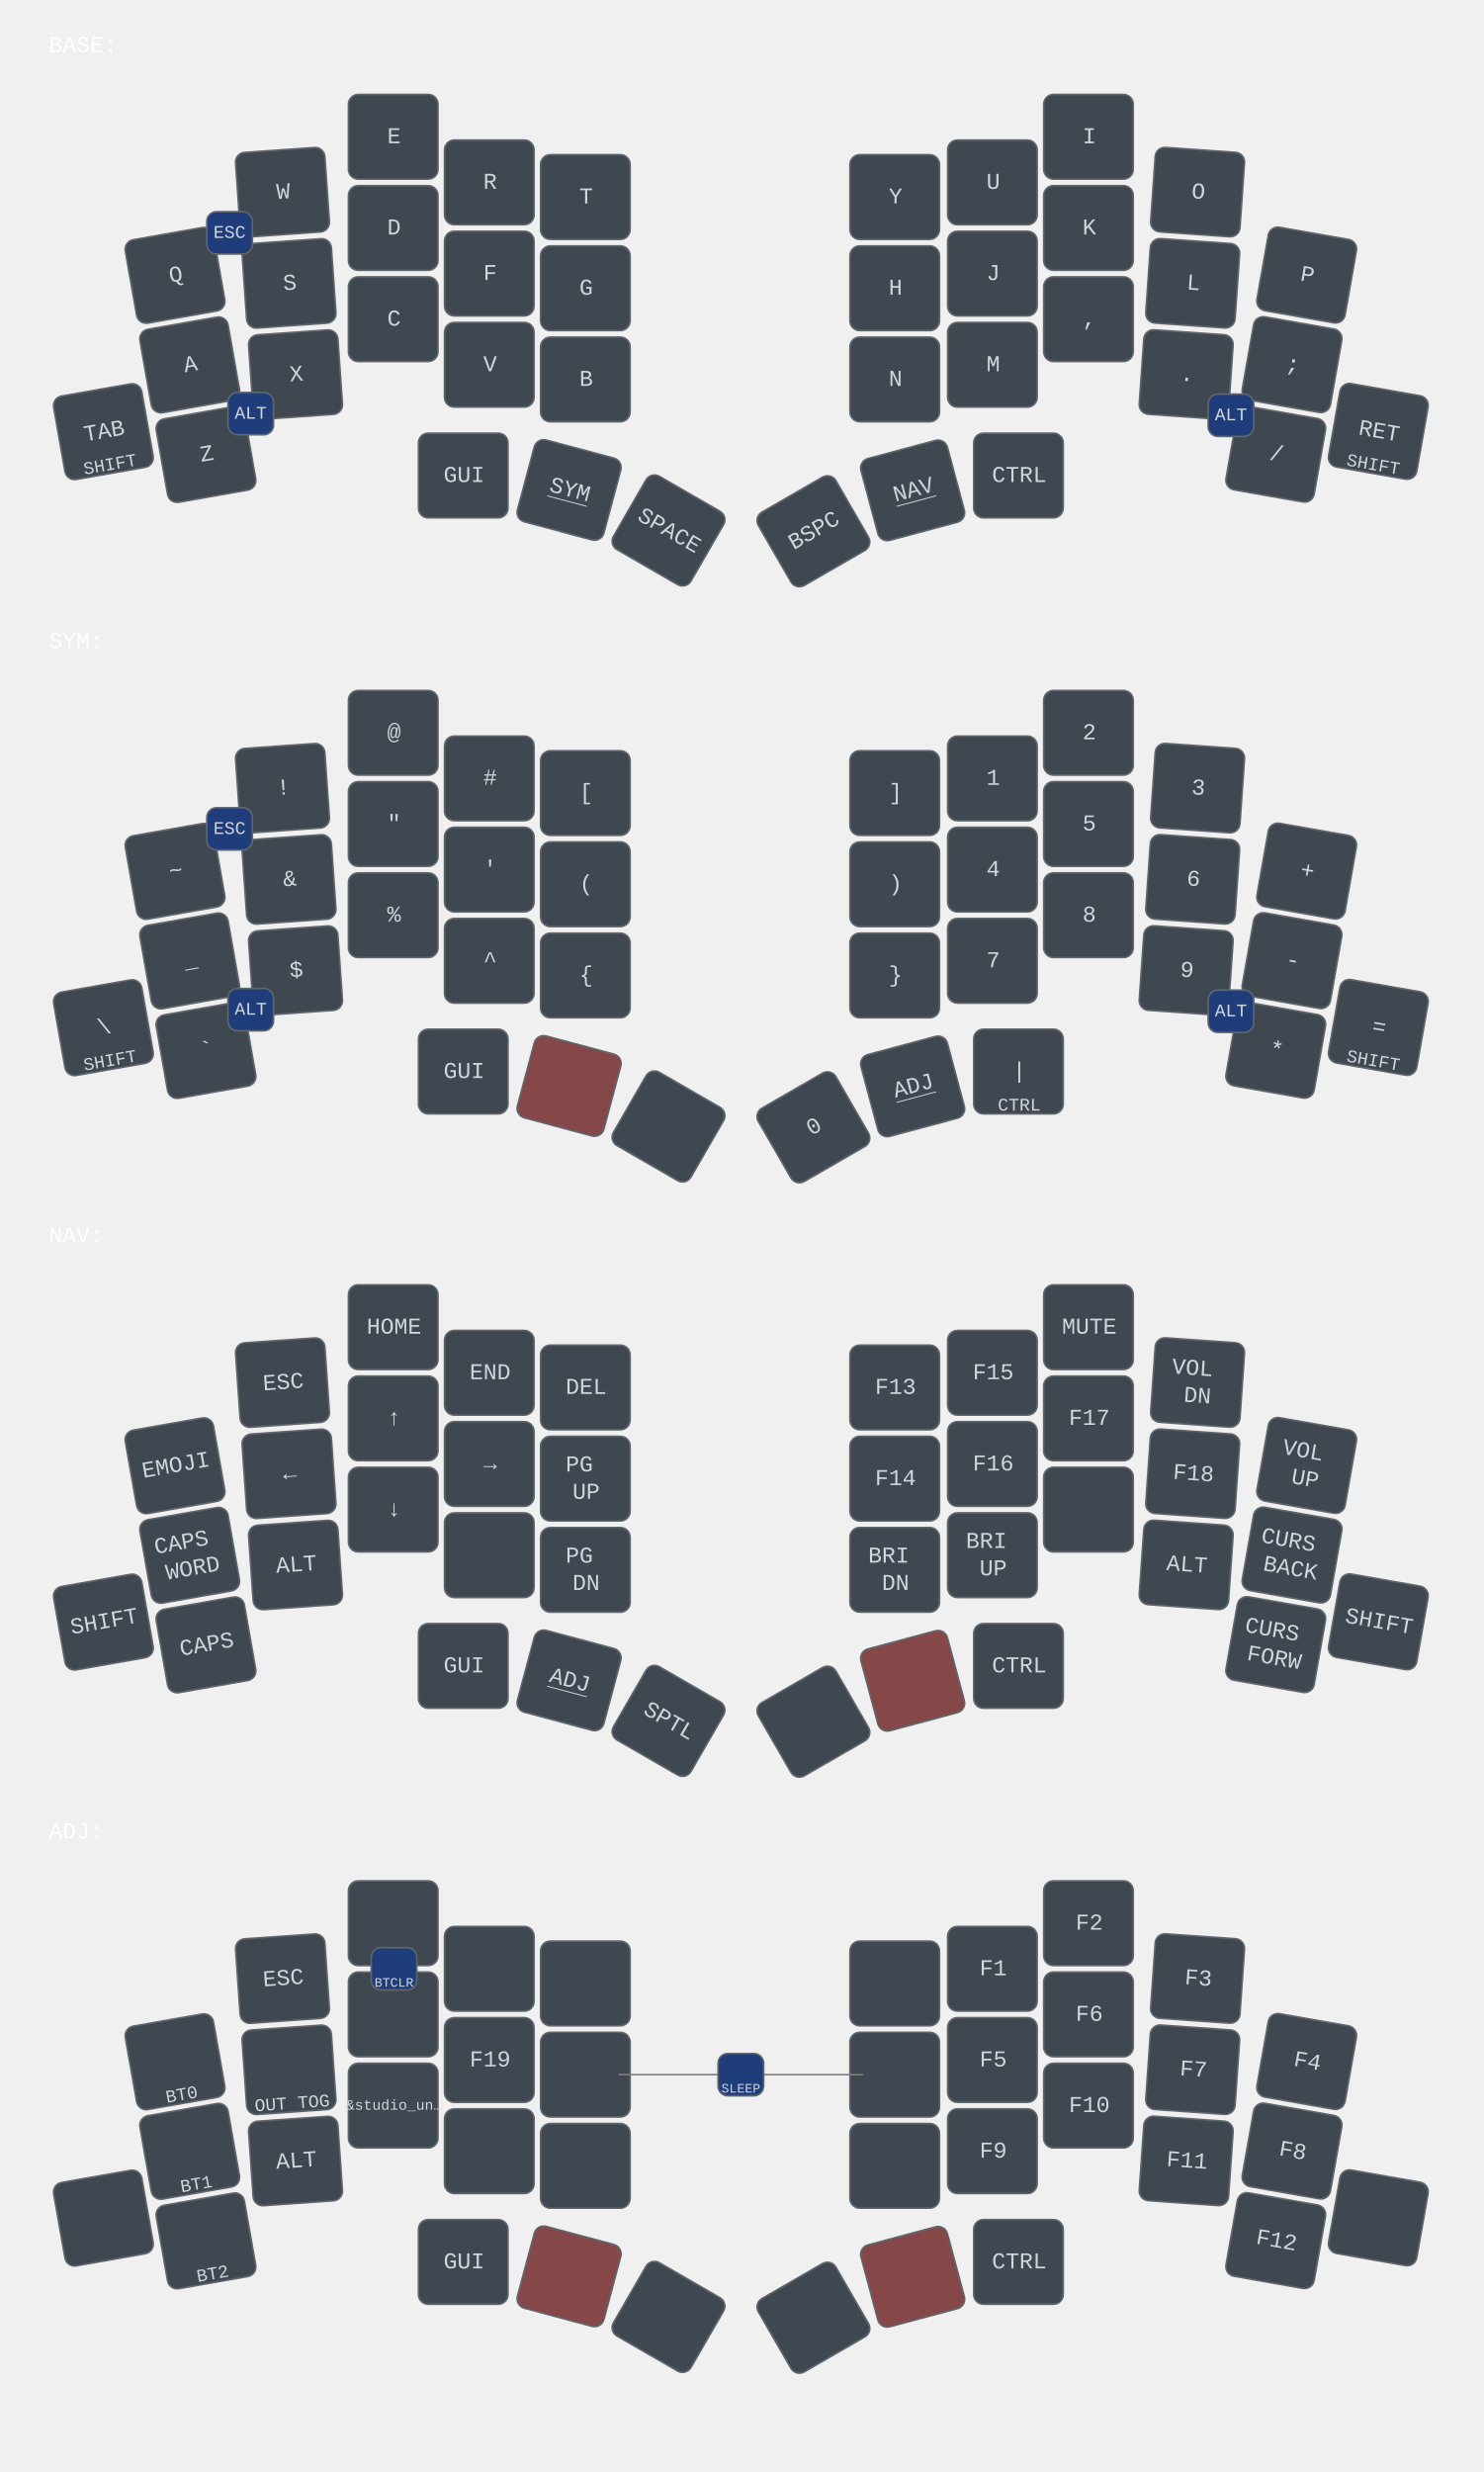
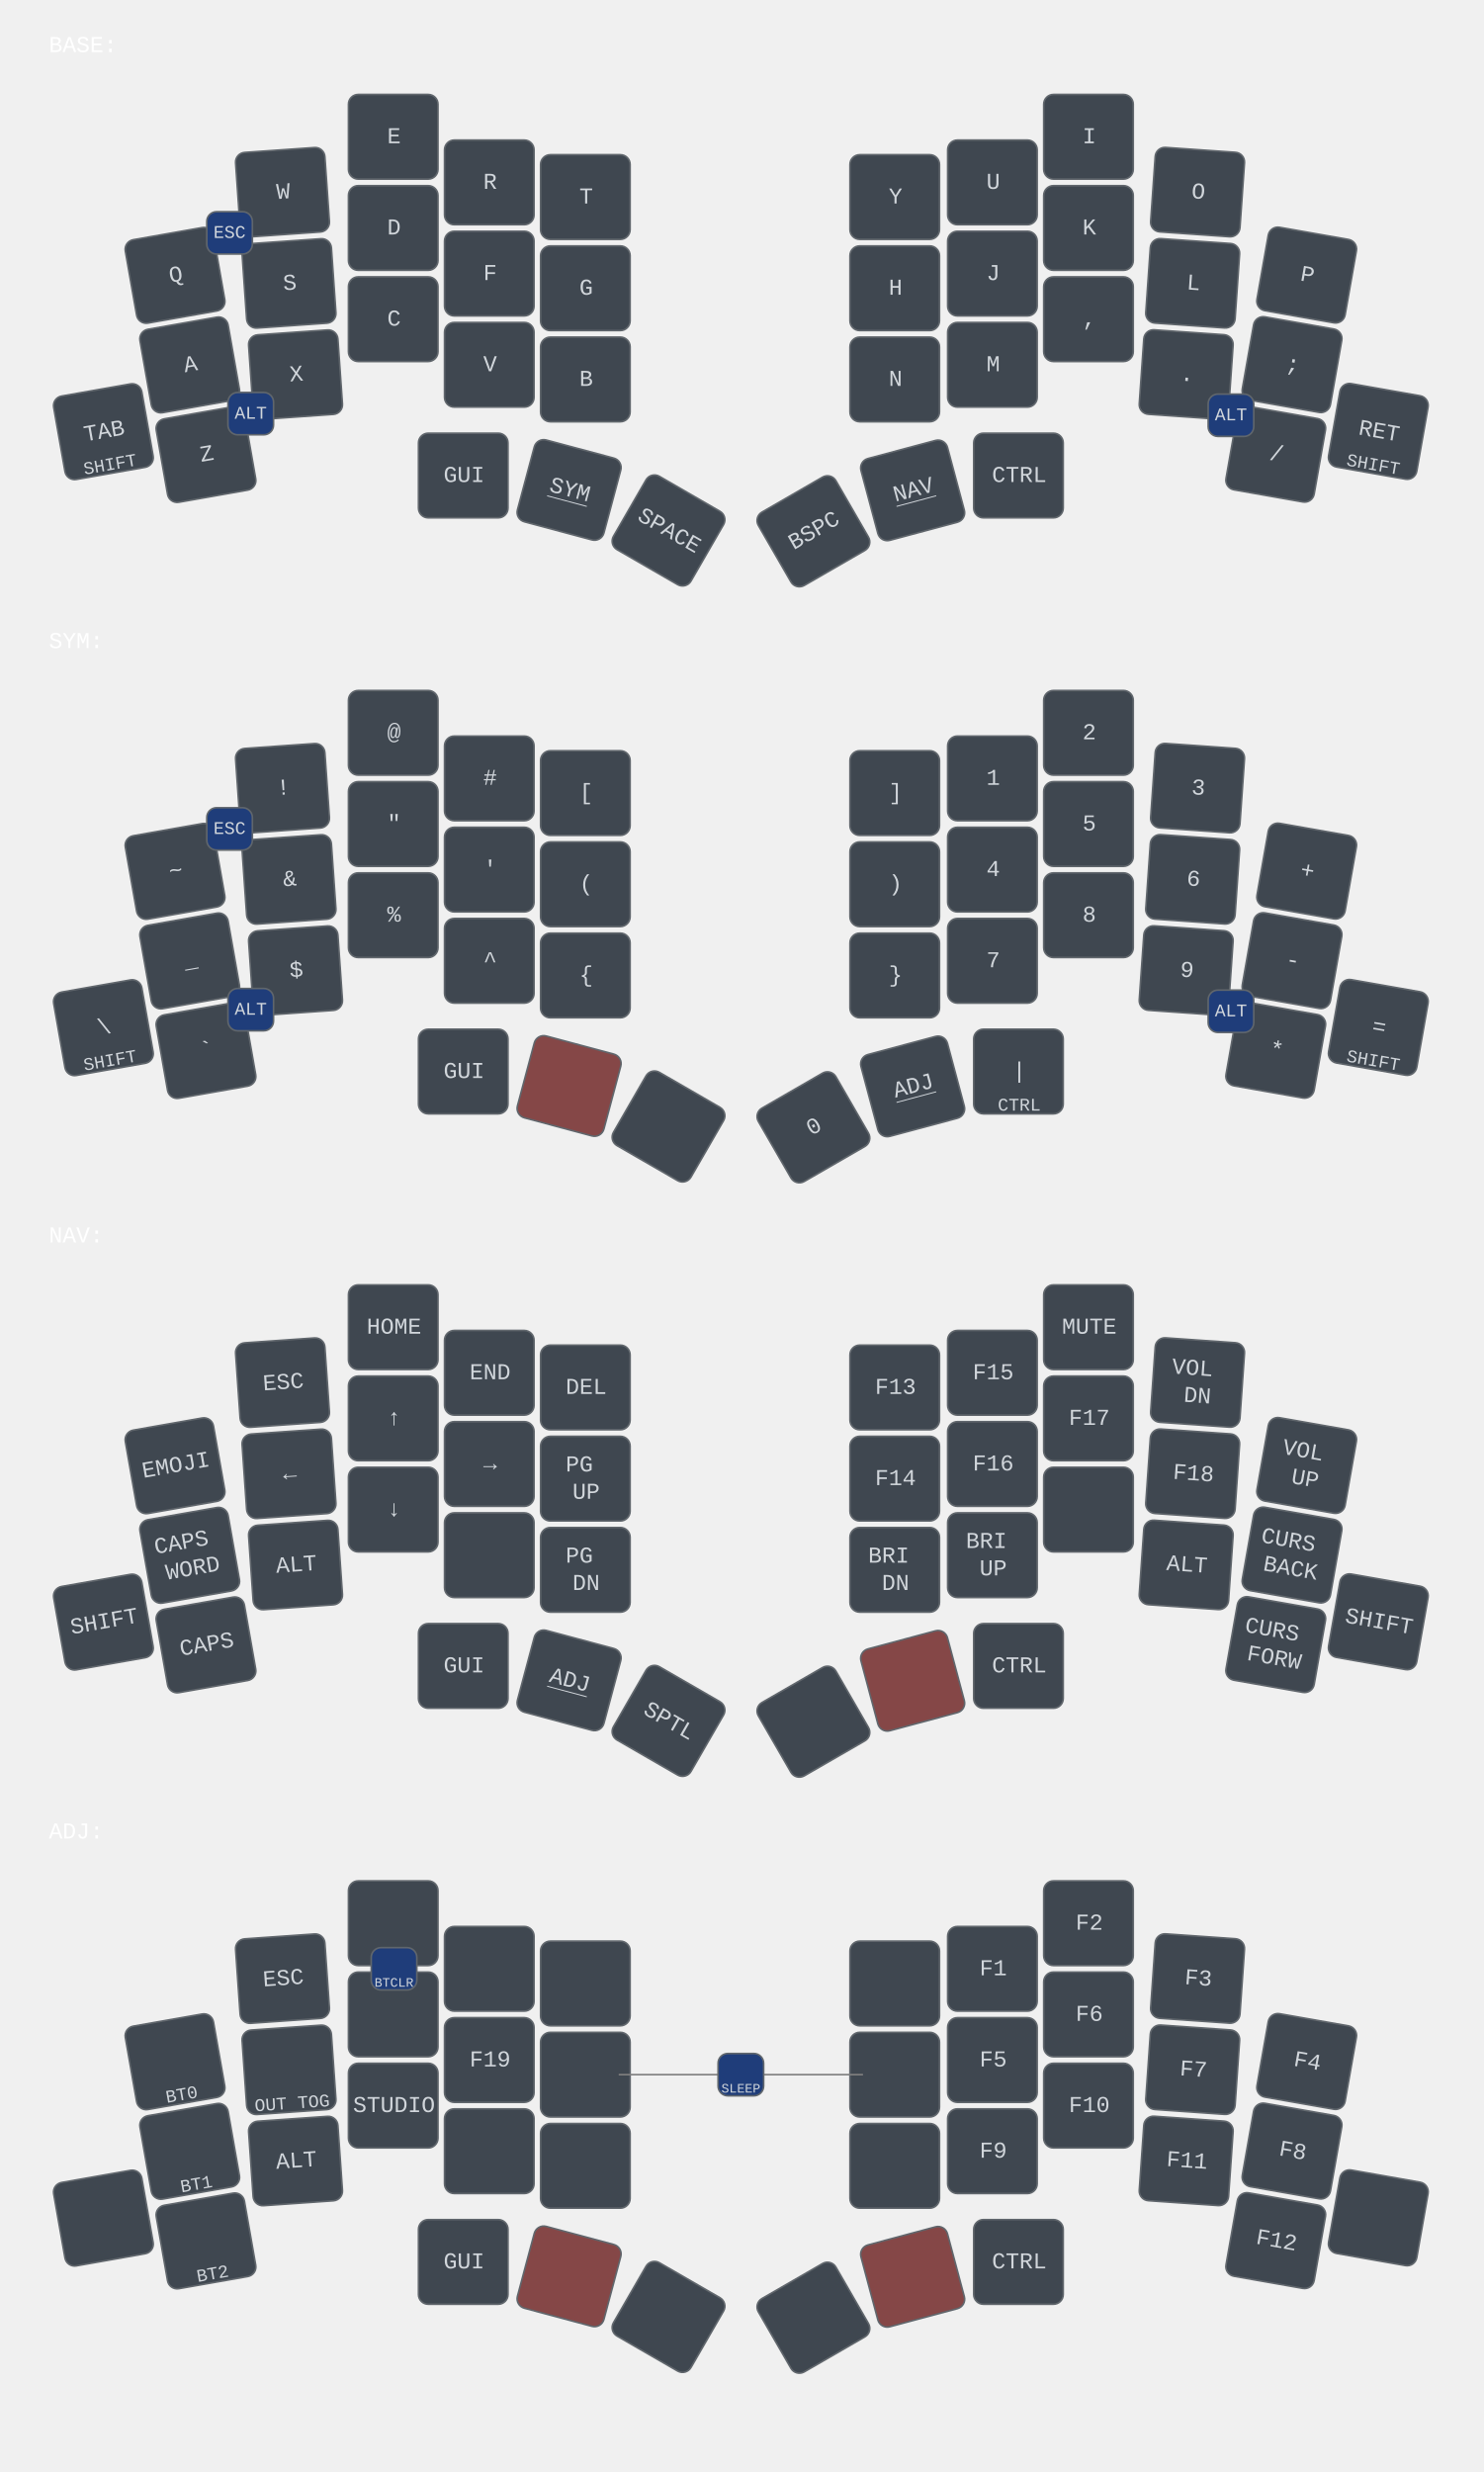
<svg xmlns="http://www.w3.org/2000/svg" width="911" height="1518" viewBox="0 0 911 1518" class="keymap">
  <style>/* inherit to force styles through use tags */
svg path {
    fill: inherit;
}

/* font and background color specifications */
svg.keymap {
    font-family: SFMono-Regular,Consolas,Liberation Mono,Menlo,monospace;
    font-size: 14px;
    font-kerning: normal;
    text-rendering: optimizeLegibility;
    fill: #24292e;
}

/* default key styling */
rect.key {
    fill: #f6f8fa;
}

rect.key, rect.combo {
    stroke: #c9cccf;
    stroke-width: 1;
}

/* default key side styling, only used is draw_key_sides is set */
rect.side {
    filter: brightness(90%);
}

/* color accent for combo boxes */
rect.combo, rect.combo-separate {
    fill: #cdf;
}

/* color accent for held keys */
rect.held, rect.combo.held {
    fill: #fdd;
}

/* color accent for ghost (optional) keys */
rect.ghost, rect.combo.ghost {
    stroke-dasharray: 4, 4;
    stroke-width: 2;
}

text {
    text-anchor: middle;
    dominant-baseline: middle;
}

/* styling for layer labels */
text.label {
    font-weight: bold;
    text-anchor: start;
    stroke: white;
    stroke-width: 4;
    paint-order: stroke;
}

/* styling for optional footer */
text.footer {
    text-anchor: end;
    dominant-baseline: auto;
    stroke: white;
    stroke-width: 4;
    paint-order: stroke;
}

/* styling for combo tap, and key non-tap label text */
text.combo, text.hold, text.shifted, text.left, text.right {
    font-size: 11px;
}

text.hold {
    text-anchor: middle;
    dominant-baseline: auto;
}

text.shifted {
    text-anchor: middle;
    dominant-baseline: hanging;
}

text.left {
    text-anchor: start;
}

text.right {
    text-anchor: end;
}

text.layer-activator {
    text-decoration: underline;
}

/* styling for hold/shifted label text in combo box */
text.combo.hold, text.combo.shifted, text.combo.left, text.combo.right {
    font-size: 8px;
}

/* lighter symbol for transparent keys */
text.trans {
    fill: #7b7e81;
}

/* styling for combo dendrons */
path.combo {
    stroke-width: 1;
    stroke: gray;
    fill: none;
}

/* Start Tabler Icons Cleanup */
/* cannot use height/width with glyphs */
.icon-tabler &gt; path {
    fill: inherit;
    stroke: inherit;
    stroke-width: 2;
}
/* hide tabler's default box */
.icon-tabler &gt; path[stroke="none"][fill="none"] {
    visibility: hidden;
}
/* End Tabler Icons Cleanup */

svg.keymap { fill: #d1d6db; }
rect.key { fill: #3f4750; }
rect.key, rect.combo { stroke: #60666c; }
rect.combo, rect.combo-separate { fill: #1f3d7a; }
rect.held, rect.combo.held { fill: #854747; }
text.label, text.footer { stroke: black; }
text.trans { fill: #7e8184; }
path.combo { stroke: #7f7f7f; }

text.label, text.footer {
  stroke: none;
  fill: #FFF;
  font-weight: 500; 
  paint-order: normal;
}
</style>
  <g transform="translate(30, 0)" class="layer-BASE">
    <text x="0" y="28" class="label" id="BASE">BASE:</text>
    <g transform="translate(0, 56)">
      <g transform="translate(78, 113) rotate(-10.0)" class="key keypos-0">
        <rect rx="6" ry="6" x="-28" y="-26" width="55" height="52" class="key" />
        <text x="0" y="0" class="key tap">Q</text>
      </g>
      <g transform="translate(144, 62) rotate(-4.0)" class="key keypos-1">
        <rect rx="6" ry="6" x="-28" y="-26" width="55" height="52" class="key" />
        <text x="0" y="0" class="key tap">W</text>
      </g>
      <g transform="translate(212, 28)" class="key keypos-2">
        <rect rx="6" ry="6" x="-28" y="-26" width="55" height="52" class="key" />
        <text x="0" y="0" class="key tap">E</text>
      </g>
      <g transform="translate(271, 56)" class="key keypos-3">
        <rect rx="6" ry="6" x="-28" y="-26" width="55" height="52" class="key" />
        <text x="0" y="0" class="key tap">R</text>
      </g>
      <g transform="translate(330, 65)" class="key keypos-4">
        <rect rx="6" ry="6" x="-28" y="-26" width="55" height="52" class="key" />
        <text x="0" y="0" class="key tap">T</text>
      </g>
      <g transform="translate(520, 65)" class="key keypos-5">
        <rect rx="6" ry="6" x="-28" y="-26" width="55" height="52" class="key" />
        <text x="0" y="0" class="key tap">Y</text>
      </g>
      <g transform="translate(580, 56)" class="key keypos-6">
        <rect rx="6" ry="6" x="-28" y="-26" width="55" height="52" class="key" />
        <text x="0" y="0" class="key tap">U</text>
      </g>
      <g transform="translate(639, 28)" class="key keypos-7">
        <rect rx="6" ry="6" x="-28" y="-26" width="55" height="52" class="key" />
        <text x="0" y="0" class="key tap">I</text>
      </g>
      <g transform="translate(706, 62) rotate(4.0)" class="key keypos-8">
        <rect rx="6" ry="6" x="-28" y="-26" width="55" height="52" class="key" />
        <text x="0" y="0" class="key tap">O</text>
      </g>
      <g transform="translate(773, 113) rotate(10.0)" class="key keypos-9">
        <rect rx="6" ry="6" x="-28" y="-26" width="55" height="52" class="key" />
        <text x="0" y="0" class="key tap">P</text>
      </g>
      <g transform="translate(87, 168) rotate(-10.0)" class="key keypos-10">
        <rect rx="6" ry="6" x="-28" y="-26" width="55" height="52" class="key" />
        <text x="0" y="0" class="key tap">A</text>
      </g>
      <g transform="translate(148, 118) rotate(-4.0)" class="key keypos-11">
        <rect rx="6" ry="6" x="-28" y="-26" width="55" height="52" class="key" />
        <text x="0" y="0" class="key tap">S</text>
      </g>
      <g transform="translate(212, 84)" class="key keypos-12">
        <rect rx="6" ry="6" x="-28" y="-26" width="55" height="52" class="key" />
        <text x="0" y="0" class="key tap">D</text>
      </g>
      <g transform="translate(271, 112)" class="key keypos-13">
        <rect rx="6" ry="6" x="-28" y="-26" width="55" height="52" class="key" />
        <text x="0" y="0" class="key tap">F</text>
      </g>
      <g transform="translate(330, 121)" class="key keypos-14">
        <rect rx="6" ry="6" x="-28" y="-26" width="55" height="52" class="key" />
        <text x="0" y="0" class="key tap">G</text>
      </g>
      <g transform="translate(520, 121)" class="key keypos-15">
        <rect rx="6" ry="6" x="-28" y="-26" width="55" height="52" class="key" />
        <text x="0" y="0" class="key tap">H</text>
      </g>
      <g transform="translate(580, 112)" class="key keypos-16">
        <rect rx="6" ry="6" x="-28" y="-26" width="55" height="52" class="key" />
        <text x="0" y="0" class="key tap">J</text>
      </g>
      <g transform="translate(639, 84)" class="key keypos-17">
        <rect rx="6" ry="6" x="-28" y="-26" width="55" height="52" class="key" />
        <text x="0" y="0" class="key tap">K</text>
      </g>
      <g transform="translate(703, 118) rotate(4.0)" class="key keypos-18">
        <rect rx="6" ry="6" x="-28" y="-26" width="55" height="52" class="key" />
        <text x="0" y="0" class="key tap">L</text>
      </g>
      <g transform="translate(764, 168) rotate(10.0)" class="key keypos-19">
        <rect rx="6" ry="6" x="-28" y="-26" width="55" height="52" class="key" />
        <text x="0" y="0" class="key tap">;</text>
      </g>
      <g transform="translate(34, 209) rotate(-10.0)" class="key keypos-20">
        <rect rx="6" ry="6" x="-28" y="-26" width="55" height="52" class="key" />
        <text x="0" y="0" class="key tap">TAB</text>
        <text x="0" y="24" class="key hold">SHIFT</text>
      </g>
      <g transform="translate(97, 223) rotate(-10.0)" class="key keypos-21">
        <rect rx="6" ry="6" x="-28" y="-26" width="55" height="52" class="key" />
        <text x="0" y="0" class="key tap">Z</text>
      </g>
      <g transform="translate(152, 174) rotate(-4.0)" class="key keypos-22">
        <rect rx="6" ry="6" x="-28" y="-26" width="55" height="52" class="key" />
        <text x="0" y="0" class="key tap">X</text>
      </g>
      <g transform="translate(212, 140)" class="key keypos-23">
        <rect rx="6" ry="6" x="-28" y="-26" width="55" height="52" class="key" />
        <text x="0" y="0" class="key tap">C</text>
      </g>
      <g transform="translate(271, 168)" class="key keypos-24">
        <rect rx="6" ry="6" x="-28" y="-26" width="55" height="52" class="key" />
        <text x="0" y="0" class="key tap">V</text>
      </g>
      <g transform="translate(330, 177)" class="key keypos-25">
        <rect rx="6" ry="6" x="-28" y="-26" width="55" height="52" class="key" />
        <text x="0" y="0" class="key tap">B</text>
      </g>
      <g transform="translate(520, 177)" class="key keypos-26">
        <rect rx="6" ry="6" x="-28" y="-26" width="55" height="52" class="key" />
        <text x="0" y="0" class="key tap">N</text>
      </g>
      <g transform="translate(580, 168)" class="key keypos-27">
        <rect rx="6" ry="6" x="-28" y="-26" width="55" height="52" class="key" />
        <text x="0" y="0" class="key tap">M</text>
      </g>
      <g transform="translate(639, 140)" class="key keypos-28">
        <rect rx="6" ry="6" x="-28" y="-26" width="55" height="52" class="key" />
        <text x="0" y="0" class="key tap">,</text>
      </g>
      <g transform="translate(699, 174) rotate(4.0)" class="key keypos-29">
        <rect rx="6" ry="6" x="-28" y="-26" width="55" height="52" class="key" />
        <text x="0" y="0" class="key tap">.</text>
      </g>
      <g transform="translate(754, 223) rotate(10.0)" class="key keypos-30">
        <rect rx="6" ry="6" x="-28" y="-26" width="55" height="52" class="key" />
        <text x="0" y="0" class="key tap">/</text>
      </g>
      <g transform="translate(817, 209) rotate(10.0)" class="key keypos-31">
        <rect rx="6" ry="6" x="-28" y="-26" width="55" height="52" class="key" />
        <text x="0" y="0" class="key tap">RET</text>
        <text x="0" y="24" class="key hold">SHIFT</text>
      </g>
      <g transform="translate(255, 236)" class="key keypos-32">
        <rect rx="6" ry="6" x="-28" y="-26" width="55" height="52" class="key" />
        <text x="0" y="0" class="key tap">GUI</text>
      </g>
      <g transform="translate(320, 245) rotate(15.0)" class="key keypos-33">
        <rect rx="6" ry="6" x="-28" y="-26" width="55" height="52" class="key" />
        <a href="#SYM">
          <text x="0" y="0" class="key tap layer-activator">SYM</text>
        </a>
      </g>
      <g transform="translate(381, 270) rotate(30.0)" class="key keypos-34">
        <rect rx="6" ry="6" x="-28" y="-26" width="55" height="52" class="key" />
        <text x="0" y="0" class="key tap">SPACE</text>
      </g>
      <g transform="translate(470, 270) rotate(-30.0)" class="key keypos-35">
        <rect rx="6" ry="6" x="-28" y="-26" width="55" height="52" class="key" />
        <text x="0" y="0" class="key tap">BSPC</text>
      </g>
      <g transform="translate(531, 245) rotate(-15.0)" class="key keypos-36">
        <rect rx="6" ry="6" x="-28" y="-26" width="55" height="52" class="key" />
        <a href="#NAV">
          <text x="0" y="0" class="key tap layer-activator">NAV</text>
        </a>
      </g>
      <g transform="translate(596, 236)" class="key keypos-37">
        <rect rx="6" ry="6" x="-28" y="-26" width="55" height="52" class="key" />
        <text x="0" y="0" class="key tap">CTRL</text>
      </g>
      <g class="combo combopos-0">
        <rect rx="6" ry="6" x="97" y="74" width="28" height="26" class="combo" />
        <text x="111" y="87" class="combo tap">ESC</text>
      </g>
      <g class="combo combopos-1">
        <rect rx="6" ry="6" x="110" y="185" width="28" height="26" class="combo" />
        <text x="124" y="198" class="combo tap">ALT</text>
      </g>
      <g class="combo combopos-2">
        <rect rx="6" ry="6" x="712" y="186" width="28" height="26" class="combo" />
        <text x="726" y="199" class="combo tap">ALT</text>
      </g>
    </g>
  </g>
  <g transform="translate(30, 366)" class="layer-SYM">
    <text x="0" y="28" class="label" id="SYM">SYM:</text>
    <g transform="translate(0, 56)">
      <g transform="translate(78, 113) rotate(-10.0)" class="key keypos-0">
        <rect rx="6" ry="6" x="-28" y="-26" width="55" height="52" class="key" />
        <text x="0" y="0" class="key tap">~</text>
      </g>
      <g transform="translate(144, 62) rotate(-4.0)" class="key keypos-1">
        <rect rx="6" ry="6" x="-28" y="-26" width="55" height="52" class="key" />
        <text x="0" y="0" class="key tap">!</text>
      </g>
      <g transform="translate(212, 28)" class="key keypos-2">
        <rect rx="6" ry="6" x="-28" y="-26" width="55" height="52" class="key" />
        <text x="0" y="0" class="key tap">@</text>
      </g>
      <g transform="translate(271, 56)" class="key keypos-3">
        <rect rx="6" ry="6" x="-28" y="-26" width="55" height="52" class="key" />
        <text x="0" y="0" class="key tap">#</text>
      </g>
      <g transform="translate(330, 65)" class="key keypos-4">
        <rect rx="6" ry="6" x="-28" y="-26" width="55" height="52" class="key" />
        <text x="0" y="0" class="key tap">[</text>
      </g>
      <g transform="translate(520, 65)" class="key keypos-5">
        <rect rx="6" ry="6" x="-28" y="-26" width="55" height="52" class="key" />
        <text x="0" y="0" class="key tap">]</text>
      </g>
      <g transform="translate(580, 56)" class="key keypos-6">
        <rect rx="6" ry="6" x="-28" y="-26" width="55" height="52" class="key" />
        <text x="0" y="0" class="key tap">1</text>
      </g>
      <g transform="translate(639, 28)" class="key keypos-7">
        <rect rx="6" ry="6" x="-28" y="-26" width="55" height="52" class="key" />
        <text x="0" y="0" class="key tap">2</text>
      </g>
      <g transform="translate(706, 62) rotate(4.0)" class="key keypos-8">
        <rect rx="6" ry="6" x="-28" y="-26" width="55" height="52" class="key" />
        <text x="0" y="0" class="key tap">3</text>
      </g>
      <g transform="translate(773, 113) rotate(10.0)" class="key keypos-9">
        <rect rx="6" ry="6" x="-28" y="-26" width="55" height="52" class="key" />
        <text x="0" y="0" class="key tap">+</text>
      </g>
      <g transform="translate(87, 168) rotate(-10.0)" class="key keypos-10">
        <rect rx="6" ry="6" x="-28" y="-26" width="55" height="52" class="key" />
        <text x="0" y="0" class="key tap">_</text>
      </g>
      <g transform="translate(148, 118) rotate(-4.0)" class="key keypos-11">
        <rect rx="6" ry="6" x="-28" y="-26" width="55" height="52" class="key" />
        <text x="0" y="0" class="key tap">&amp;</text>
      </g>
      <g transform="translate(212, 84)" class="key keypos-12">
        <rect rx="6" ry="6" x="-28" y="-26" width="55" height="52" class="key" />
        <text x="0" y="0" class="key tap">"</text>
      </g>
      <g transform="translate(271, 112)" class="key keypos-13">
        <rect rx="6" ry="6" x="-28" y="-26" width="55" height="52" class="key" />
        <text x="0" y="0" class="key tap">'</text>
      </g>
      <g transform="translate(330, 121)" class="key keypos-14">
        <rect rx="6" ry="6" x="-28" y="-26" width="55" height="52" class="key" />
        <text x="0" y="0" class="key tap">(</text>
      </g>
      <g transform="translate(520, 121)" class="key keypos-15">
        <rect rx="6" ry="6" x="-28" y="-26" width="55" height="52" class="key" />
        <text x="0" y="0" class="key tap">)</text>
      </g>
      <g transform="translate(580, 112)" class="key keypos-16">
        <rect rx="6" ry="6" x="-28" y="-26" width="55" height="52" class="key" />
        <text x="0" y="0" class="key tap">4</text>
      </g>
      <g transform="translate(639, 84)" class="key keypos-17">
        <rect rx="6" ry="6" x="-28" y="-26" width="55" height="52" class="key" />
        <text x="0" y="0" class="key tap">5</text>
      </g>
      <g transform="translate(703, 118) rotate(4.0)" class="key keypos-18">
        <rect rx="6" ry="6" x="-28" y="-26" width="55" height="52" class="key" />
        <text x="0" y="0" class="key tap">6</text>
      </g>
      <g transform="translate(764, 168) rotate(10.0)" class="key keypos-19">
        <rect rx="6" ry="6" x="-28" y="-26" width="55" height="52" class="key" />
        <text x="0" y="0" class="key tap">-</text>
      </g>
      <g transform="translate(34, 209) rotate(-10.0)" class="key keypos-20">
        <rect rx="6" ry="6" x="-28" y="-26" width="55" height="52" class="key" />
        <text x="0" y="0" class="key tap">\</text>
        <text x="0" y="24" class="key hold">SHIFT</text>
      </g>
      <g transform="translate(97, 223) rotate(-10.0)" class="key keypos-21">
        <rect rx="6" ry="6" x="-28" y="-26" width="55" height="52" class="key" />
        <text x="0" y="0" class="key tap">`</text>
      </g>
      <g transform="translate(152, 174) rotate(-4.0)" class="key keypos-22">
        <rect rx="6" ry="6" x="-28" y="-26" width="55" height="52" class="key" />
        <text x="0" y="0" class="key tap">$</text>
      </g>
      <g transform="translate(212, 140)" class="key keypos-23">
        <rect rx="6" ry="6" x="-28" y="-26" width="55" height="52" class="key" />
        <text x="0" y="0" class="key tap">%</text>
      </g>
      <g transform="translate(271, 168)" class="key keypos-24">
        <rect rx="6" ry="6" x="-28" y="-26" width="55" height="52" class="key" />
        <text x="0" y="0" class="key tap">^</text>
      </g>
      <g transform="translate(330, 177)" class="key keypos-25">
        <rect rx="6" ry="6" x="-28" y="-26" width="55" height="52" class="key" />
        <text x="0" y="0" class="key tap">{</text>
      </g>
      <g transform="translate(520, 177)" class="key keypos-26">
        <rect rx="6" ry="6" x="-28" y="-26" width="55" height="52" class="key" />
        <text x="0" y="0" class="key tap">}</text>
      </g>
      <g transform="translate(580, 168)" class="key keypos-27">
        <rect rx="6" ry="6" x="-28" y="-26" width="55" height="52" class="key" />
        <text x="0" y="0" class="key tap">7</text>
      </g>
      <g transform="translate(639, 140)" class="key keypos-28">
        <rect rx="6" ry="6" x="-28" y="-26" width="55" height="52" class="key" />
        <text x="0" y="0" class="key tap">8</text>
      </g>
      <g transform="translate(699, 174) rotate(4.0)" class="key keypos-29">
        <rect rx="6" ry="6" x="-28" y="-26" width="55" height="52" class="key" />
        <text x="0" y="0" class="key tap">9</text>
      </g>
      <g transform="translate(754, 223) rotate(10.0)" class="key keypos-30">
        <rect rx="6" ry="6" x="-28" y="-26" width="55" height="52" class="key" />
        <text x="0" y="0" class="key tap">*</text>
      </g>
      <g transform="translate(817, 209) rotate(10.0)" class="key keypos-31">
        <rect rx="6" ry="6" x="-28" y="-26" width="55" height="52" class="key" />
        <text x="0" y="0" class="key tap">=</text>
        <text x="0" y="24" class="key hold">SHIFT</text>
      </g>
      <g transform="translate(255, 236)" class="key keypos-32">
        <rect rx="6" ry="6" x="-28" y="-26" width="55" height="52" class="key" />
        <text x="0" y="0" class="key tap">GUI</text>
      </g>
      <g transform="translate(320, 245) rotate(15.0)" class="key held keypos-33">
        <rect rx="6" ry="6" x="-28" y="-26" width="55" height="52" class="key held" />
      </g>
      <g transform="translate(381, 270) rotate(30.0)" class="key keypos-34">
        <rect rx="6" ry="6" x="-28" y="-26" width="55" height="52" class="key" />
      </g>
      <g transform="translate(470, 270) rotate(-30.0)" class="key keypos-35">
        <rect rx="6" ry="6" x="-28" y="-26" width="55" height="52" class="key" />
        <text x="0" y="0" class="key tap">0</text>
      </g>
      <g transform="translate(531, 245) rotate(-15.0)" class="key keypos-36">
        <rect rx="6" ry="6" x="-28" y="-26" width="55" height="52" class="key" />
        <a href="#ADJ">
          <text x="0" y="0" class="key tap layer-activator">ADJ</text>
        </a>
      </g>
      <g transform="translate(596, 236)" class="key keypos-37">
        <rect rx="6" ry="6" x="-28" y="-26" width="55" height="52" class="key" />
        <text x="0" y="0" class="key tap">|</text>
        <text x="0" y="24" class="key hold">CTRL</text>
      </g>
      <g class="combo combopos-0">
        <rect rx="6" ry="6" x="97" y="74" width="28" height="26" class="combo" />
        <text x="111" y="87" class="combo tap">ESC</text>
      </g>
      <g class="combo combopos-1">
        <rect rx="6" ry="6" x="110" y="185" width="28" height="26" class="combo" />
        <text x="124" y="198" class="combo tap">ALT</text>
      </g>
      <g class="combo combopos-2">
        <rect rx="6" ry="6" x="712" y="186" width="28" height="26" class="combo" />
        <text x="726" y="199" class="combo tap">ALT</text>
      </g>
    </g>
  </g>
  <g transform="translate(30, 731)" class="layer-NAV">
    <text x="0" y="28" class="label" id="NAV">NAV:</text>
    <g transform="translate(0, 56)">
      <g transform="translate(78, 113) rotate(-10.0)" class="key keypos-0">
        <rect rx="6" ry="6" x="-28" y="-26" width="55" height="52" class="key" />
        <text x="0" y="0" class="key tap">EMOJI</text>
      </g>
      <g transform="translate(144, 62) rotate(-4.0)" class="key keypos-1">
        <rect rx="6" ry="6" x="-28" y="-26" width="55" height="52" class="key" />
        <text x="0" y="0" class="key tap">ESC</text>
      </g>
      <g transform="translate(212, 28)" class="key keypos-2">
        <rect rx="6" ry="6" x="-28" y="-26" width="55" height="52" class="key" />
        <text x="0" y="0" class="key tap">HOME</text>
      </g>
      <g transform="translate(271, 56)" class="key keypos-3">
        <rect rx="6" ry="6" x="-28" y="-26" width="55" height="52" class="key" />
        <text x="0" y="0" class="key tap">END</text>
      </g>
      <g transform="translate(330, 65)" class="key keypos-4">
        <rect rx="6" ry="6" x="-28" y="-26" width="55" height="52" class="key" />
        <text x="0" y="0" class="key tap">DEL</text>
      </g>
      <g transform="translate(520, 65)" class="key keypos-5">
        <rect rx="6" ry="6" x="-28" y="-26" width="55" height="52" class="key" />
        <text x="0" y="0" class="key tap">F13</text>
      </g>
      <g transform="translate(580, 56)" class="key keypos-6">
        <rect rx="6" ry="6" x="-28" y="-26" width="55" height="52" class="key" />
        <text x="0" y="0" class="key tap">F15</text>
      </g>
      <g transform="translate(639, 28)" class="key keypos-7">
        <rect rx="6" ry="6" x="-28" y="-26" width="55" height="52" class="key" />
        <text x="0" y="0" class="key tap">MUTE</text>
      </g>
      <g transform="translate(706, 62) rotate(4.0)" class="key keypos-8">
        <rect rx="6" ry="6" x="-28" y="-26" width="55" height="52" class="key" />
        <text x="0" y="0" class="key tap">
          <tspan x="0" dy="-0.6em">VOL</tspan>
          <tspan x="0" dy="1.2em">DN</tspan>
        </text>
      </g>
      <g transform="translate(773, 113) rotate(10.0)" class="key keypos-9">
        <rect rx="6" ry="6" x="-28" y="-26" width="55" height="52" class="key" />
        <text x="0" y="0" class="key tap">
          <tspan x="0" dy="-0.6em">VOL</tspan>
          <tspan x="0" dy="1.2em">UP</tspan>
        </text>
      </g>
      <g transform="translate(87, 168) rotate(-10.0)" class="key keypos-10">
        <rect rx="6" ry="6" x="-28" y="-26" width="55" height="52" class="key" />
        <text x="0" y="0" class="key tap">
          <tspan x="0" dy="-0.6em">CAPS</tspan>
          <tspan x="0" dy="1.2em">WORD</tspan>
        </text>
      </g>
      <g transform="translate(148, 118) rotate(-4.0)" class="key keypos-11">
        <rect rx="6" ry="6" x="-28" y="-26" width="55" height="52" class="key" />
        <text x="0" y="0" class="key tap">←</text>
      </g>
      <g transform="translate(212, 84)" class="key keypos-12">
        <rect rx="6" ry="6" x="-28" y="-26" width="55" height="52" class="key" />
        <text x="0" y="0" class="key tap">↑</text>
      </g>
      <g transform="translate(271, 112)" class="key keypos-13">
        <rect rx="6" ry="6" x="-28" y="-26" width="55" height="52" class="key" />
        <text x="0" y="0" class="key tap">→</text>
      </g>
      <g transform="translate(330, 121)" class="key keypos-14">
        <rect rx="6" ry="6" x="-28" y="-26" width="55" height="52" class="key" />
        <text x="0" y="0" class="key tap">
          <tspan x="0" dy="-0.6em">PG</tspan>
          <tspan x="0" dy="1.2em">UP</tspan>
        </text>
      </g>
      <g transform="translate(520, 121)" class="key keypos-15">
        <rect rx="6" ry="6" x="-28" y="-26" width="55" height="52" class="key" />
        <text x="0" y="0" class="key tap">F14</text>
      </g>
      <g transform="translate(580, 112)" class="key keypos-16">
        <rect rx="6" ry="6" x="-28" y="-26" width="55" height="52" class="key" />
        <text x="0" y="0" class="key tap">F16</text>
      </g>
      <g transform="translate(639, 84)" class="key keypos-17">
        <rect rx="6" ry="6" x="-28" y="-26" width="55" height="52" class="key" />
        <text x="0" y="0" class="key tap">F17</text>
      </g>
      <g transform="translate(703, 118) rotate(4.0)" class="key keypos-18">
        <rect rx="6" ry="6" x="-28" y="-26" width="55" height="52" class="key" />
        <text x="0" y="0" class="key tap">F18</text>
      </g>
      <g transform="translate(764, 168) rotate(10.0)" class="key keypos-19">
        <rect rx="6" ry="6" x="-28" y="-26" width="55" height="52" class="key" />
        <text x="0" y="0" class="key tap">
          <tspan x="0" dy="-0.6em">CURS</tspan>
          <tspan x="0" dy="1.2em">BACK</tspan>
        </text>
      </g>
      <g transform="translate(34, 209) rotate(-10.0)" class="key keypos-20">
        <rect rx="6" ry="6" x="-28" y="-26" width="55" height="52" class="key" />
        <text x="0" y="0" class="key tap">SHIFT</text>
      </g>
      <g transform="translate(97, 223) rotate(-10.0)" class="key keypos-21">
        <rect rx="6" ry="6" x="-28" y="-26" width="55" height="52" class="key" />
        <text x="0" y="0" class="key tap">CAPS</text>
      </g>
      <g transform="translate(152, 174) rotate(-4.0)" class="key keypos-22">
        <rect rx="6" ry="6" x="-28" y="-26" width="55" height="52" class="key" />
        <text x="0" y="0" class="key tap">ALT</text>
      </g>
      <g transform="translate(212, 140)" class="key keypos-23">
        <rect rx="6" ry="6" x="-28" y="-26" width="55" height="52" class="key" />
        <text x="0" y="0" class="key tap">↓</text>
      </g>
      <g transform="translate(271, 168)" class="key keypos-24">
        <rect rx="6" ry="6" x="-28" y="-26" width="55" height="52" class="key" />
      </g>
      <g transform="translate(330, 177)" class="key keypos-25">
        <rect rx="6" ry="6" x="-28" y="-26" width="55" height="52" class="key" />
        <text x="0" y="0" class="key tap">
          <tspan x="0" dy="-0.6em">PG</tspan>
          <tspan x="0" dy="1.2em">DN</tspan>
        </text>
      </g>
      <g transform="translate(520, 177)" class="key keypos-26">
        <rect rx="6" ry="6" x="-28" y="-26" width="55" height="52" class="key" />
        <text x="0" y="0" class="key tap">
          <tspan x="0" dy="-0.6em">BRI</tspan>
          <tspan x="0" dy="1.2em">DN</tspan>
        </text>
      </g>
      <g transform="translate(580, 168)" class="key keypos-27">
        <rect rx="6" ry="6" x="-28" y="-26" width="55" height="52" class="key" />
        <text x="0" y="0" class="key tap">
          <tspan x="0" dy="-0.6em">BRI</tspan>
          <tspan x="0" dy="1.2em">UP</tspan>
        </text>
      </g>
      <g transform="translate(639, 140)" class="key keypos-28">
        <rect rx="6" ry="6" x="-28" y="-26" width="55" height="52" class="key" />
      </g>
      <g transform="translate(699, 174) rotate(4.0)" class="key keypos-29">
        <rect rx="6" ry="6" x="-28" y="-26" width="55" height="52" class="key" />
        <text x="0" y="0" class="key tap">ALT</text>
      </g>
      <g transform="translate(754, 223) rotate(10.0)" class="key keypos-30">
        <rect rx="6" ry="6" x="-28" y="-26" width="55" height="52" class="key" />
        <text x="0" y="0" class="key tap">
          <tspan x="0" dy="-0.6em">CURS</tspan>
          <tspan x="0" dy="1.2em">FORW</tspan>
        </text>
      </g>
      <g transform="translate(817, 209) rotate(10.0)" class="key keypos-31">
        <rect rx="6" ry="6" x="-28" y="-26" width="55" height="52" class="key" />
        <text x="0" y="0" class="key tap">SHIFT</text>
      </g>
      <g transform="translate(255, 236)" class="key keypos-32">
        <rect rx="6" ry="6" x="-28" y="-26" width="55" height="52" class="key" />
        <text x="0" y="0" class="key tap">GUI</text>
      </g>
      <g transform="translate(320, 245) rotate(15.0)" class="key keypos-33">
        <rect rx="6" ry="6" x="-28" y="-26" width="55" height="52" class="key" />
        <a href="#ADJ">
          <text x="0" y="0" class="key tap layer-activator">ADJ</text>
        </a>
      </g>
      <g transform="translate(381, 270) rotate(30.0)" class="key keypos-34">
        <rect rx="6" ry="6" x="-28" y="-26" width="55" height="52" class="key" />
        <text x="0" y="0" class="key tap">SPTL</text>
      </g>
      <g transform="translate(470, 270) rotate(-30.0)" class="key keypos-35">
        <rect rx="6" ry="6" x="-28" y="-26" width="55" height="52" class="key" />
      </g>
      <g transform="translate(531, 245) rotate(-15.0)" class="key held keypos-36">
        <rect rx="6" ry="6" x="-28" y="-26" width="55" height="52" class="key held" />
      </g>
      <g transform="translate(596, 236)" class="key keypos-37">
        <rect rx="6" ry="6" x="-28" y="-26" width="55" height="52" class="key" />
        <text x="0" y="0" class="key tap">CTRL</text>
      </g>
    </g>
  </g>
  <g transform="translate(30, 1097)" class="layer-ADJ">
    <text x="0" y="28" class="label" id="ADJ">ADJ:</text>
    <g transform="translate(0, 56)">
      <g transform="translate(78, 113) rotate(-10.0)" class="key keypos-0">
        <rect rx="6" ry="6" x="-28" y="-26" width="55" height="52" class="key" />
        <text x="0" y="24" class="key hold">BT0</text>
      </g>
      <g transform="translate(144, 62) rotate(-4.0)" class="key keypos-1">
        <rect rx="6" ry="6" x="-28" y="-26" width="55" height="52" class="key" />
        <text x="0" y="0" class="key tap">ESC</text>
      </g>
      <g transform="translate(212, 28)" class="key keypos-2">
        <rect rx="6" ry="6" x="-28" y="-26" width="55" height="52" class="key" />
      </g>
      <g transform="translate(271, 56)" class="key keypos-3">
        <rect rx="6" ry="6" x="-28" y="-26" width="55" height="52" class="key" />
      </g>
      <g transform="translate(330, 65)" class="key keypos-4">
        <rect rx="6" ry="6" x="-28" y="-26" width="55" height="52" class="key" />
      </g>
      <g transform="translate(520, 65)" class="key keypos-5">
        <rect rx="6" ry="6" x="-28" y="-26" width="55" height="52" class="key" />
      </g>
      <g transform="translate(580, 56)" class="key keypos-6">
        <rect rx="6" ry="6" x="-28" y="-26" width="55" height="52" class="key" />
        <text x="0" y="0" class="key tap">F1</text>
      </g>
      <g transform="translate(639, 28)" class="key keypos-7">
        <rect rx="6" ry="6" x="-28" y="-26" width="55" height="52" class="key" />
        <text x="0" y="0" class="key tap">F2</text>
      </g>
      <g transform="translate(706, 62) rotate(4.0)" class="key keypos-8">
        <rect rx="6" ry="6" x="-28" y="-26" width="55" height="52" class="key" />
        <text x="0" y="0" class="key tap">F3</text>
      </g>
      <g transform="translate(773, 113) rotate(10.0)" class="key keypos-9">
        <rect rx="6" ry="6" x="-28" y="-26" width="55" height="52" class="key" />
        <text x="0" y="0" class="key tap">F4</text>
      </g>
      <g transform="translate(87, 168) rotate(-10.0)" class="key keypos-10">
        <rect rx="6" ry="6" x="-28" y="-26" width="55" height="52" class="key" />
        <text x="0" y="24" class="key hold">BT1</text>
      </g>
      <g transform="translate(148, 118) rotate(-4.0)" class="key keypos-11">
        <rect rx="6" ry="6" x="-28" y="-26" width="55" height="52" class="key" />
        <text x="0" y="24" class="key hold">OUT TOG</text>
      </g>
      <g transform="translate(212, 84)" class="key keypos-12">
        <rect rx="6" ry="6" x="-28" y="-26" width="55" height="52" class="key" />
      </g>
      <g transform="translate(271, 112)" class="key keypos-13">
        <rect rx="6" ry="6" x="-28" y="-26" width="55" height="52" class="key" />
        <text x="0" y="0" class="key tap">F19</text>
      </g>
      <g transform="translate(330, 121)" class="key keypos-14">
        <rect rx="6" ry="6" x="-28" y="-26" width="55" height="52" class="key" />
      </g>
      <g transform="translate(520, 121)" class="key keypos-15">
        <rect rx="6" ry="6" x="-28" y="-26" width="55" height="52" class="key" />
      </g>
      <g transform="translate(580, 112)" class="key keypos-16">
        <rect rx="6" ry="6" x="-28" y="-26" width="55" height="52" class="key" />
        <text x="0" y="0" class="key tap">F5</text>
      </g>
      <g transform="translate(639, 84)" class="key keypos-17">
        <rect rx="6" ry="6" x="-28" y="-26" width="55" height="52" class="key" />
        <text x="0" y="0" class="key tap">F6</text>
      </g>
      <g transform="translate(703, 118) rotate(4.0)" class="key keypos-18">
        <rect rx="6" ry="6" x="-28" y="-26" width="55" height="52" class="key" />
        <text x="0" y="0" class="key tap">F7</text>
      </g>
      <g transform="translate(764, 168) rotate(10.0)" class="key keypos-19">
        <rect rx="6" ry="6" x="-28" y="-26" width="55" height="52" class="key" />
        <text x="0" y="0" class="key tap">F8</text>
      </g>
      <g transform="translate(34, 209) rotate(-10.0)" class="key keypos-20">
        <rect rx="6" ry="6" x="-28" y="-26" width="55" height="52" class="key" />
      </g>
      <g transform="translate(97, 223) rotate(-10.0)" class="key keypos-21">
        <rect rx="6" ry="6" x="-28" y="-26" width="55" height="52" class="key" />
        <text x="0" y="24" class="key hold">BT2</text>
      </g>
      <g transform="translate(152, 174) rotate(-4.0)" class="key keypos-22">
        <rect rx="6" ry="6" x="-28" y="-26" width="55" height="52" class="key" />
        <text x="0" y="0" class="key tap">ALT</text>
      </g>
      <g transform="translate(212, 140)" class="key keypos-23">
        <rect rx="6" ry="6" x="-28" y="-26" width="55" height="52" class="key" />
-         <text x="0" y="0" class="key tap">
-           <tspan style="font-size: 64%">&amp;studio_un…</tspan>
-         </text>
+         <text x="0" y="0" class="key tap">STUDIO</text>
      </g>
      <g transform="translate(271, 168)" class="key keypos-24">
        <rect rx="6" ry="6" x="-28" y="-26" width="55" height="52" class="key" />
      </g>
      <g transform="translate(330, 177)" class="key keypos-25">
        <rect rx="6" ry="6" x="-28" y="-26" width="55" height="52" class="key" />
      </g>
      <g transform="translate(520, 177)" class="key keypos-26">
        <rect rx="6" ry="6" x="-28" y="-26" width="55" height="52" class="key" />
      </g>
      <g transform="translate(580, 168)" class="key keypos-27">
        <rect rx="6" ry="6" x="-28" y="-26" width="55" height="52" class="key" />
        <text x="0" y="0" class="key tap">F9</text>
      </g>
      <g transform="translate(639, 140)" class="key keypos-28">
        <rect rx="6" ry="6" x="-28" y="-26" width="55" height="52" class="key" />
        <text x="0" y="0" class="key tap">F10</text>
      </g>
      <g transform="translate(699, 174) rotate(4.0)" class="key keypos-29">
        <rect rx="6" ry="6" x="-28" y="-26" width="55" height="52" class="key" />
        <text x="0" y="0" class="key tap">F11</text>
      </g>
      <g transform="translate(754, 223) rotate(10.0)" class="key keypos-30">
        <rect rx="6" ry="6" x="-28" y="-26" width="55" height="52" class="key" />
        <text x="0" y="0" class="key tap">F12</text>
      </g>
      <g transform="translate(817, 209) rotate(10.0)" class="key keypos-31">
        <rect rx="6" ry="6" x="-28" y="-26" width="55" height="52" class="key" />
      </g>
      <g transform="translate(255, 236)" class="key keypos-32">
        <rect rx="6" ry="6" x="-28" y="-26" width="55" height="52" class="key" />
        <text x="0" y="0" class="key tap">GUI</text>
      </g>
      <g transform="translate(320, 245) rotate(15.0)" class="key held keypos-33">
        <rect rx="6" ry="6" x="-28" y="-26" width="55" height="52" class="key held" />
      </g>
      <g transform="translate(381, 270) rotate(30.0)" class="key keypos-34">
        <rect rx="6" ry="6" x="-28" y="-26" width="55" height="52" class="key" />
      </g>
      <g transform="translate(470, 270) rotate(-30.0)" class="key keypos-35">
        <rect rx="6" ry="6" x="-28" y="-26" width="55" height="52" class="key" />
      </g>
      <g transform="translate(531, 245) rotate(-15.0)" class="key held keypos-36">
        <rect rx="6" ry="6" x="-28" y="-26" width="55" height="52" class="key held" />
      </g>
      <g transform="translate(596, 236)" class="key keypos-37">
        <rect rx="6" ry="6" x="-28" y="-26" width="55" height="52" class="key" />
        <text x="0" y="0" class="key tap">CTRL</text>
      </g>
      <g class="combo combopos-0">
        <path d="M425,121 l-75,0" class="combo" />
        <path d="M425,121 l75,0" class="combo" />
        <rect rx="6" ry="6" x="411" y="108" width="28" height="26" class="combo" />
        <text x="425" y="132" class="combo hold">SLEEP</text>
      </g>
      <g class="combo combopos-1">
        <rect rx="6" ry="6" x="198" y="43" width="28" height="26" class="combo" />
        <text x="212" y="67" class="combo hold">BTCLR</text>
      </g>
    </g>
  </g>
</svg>
